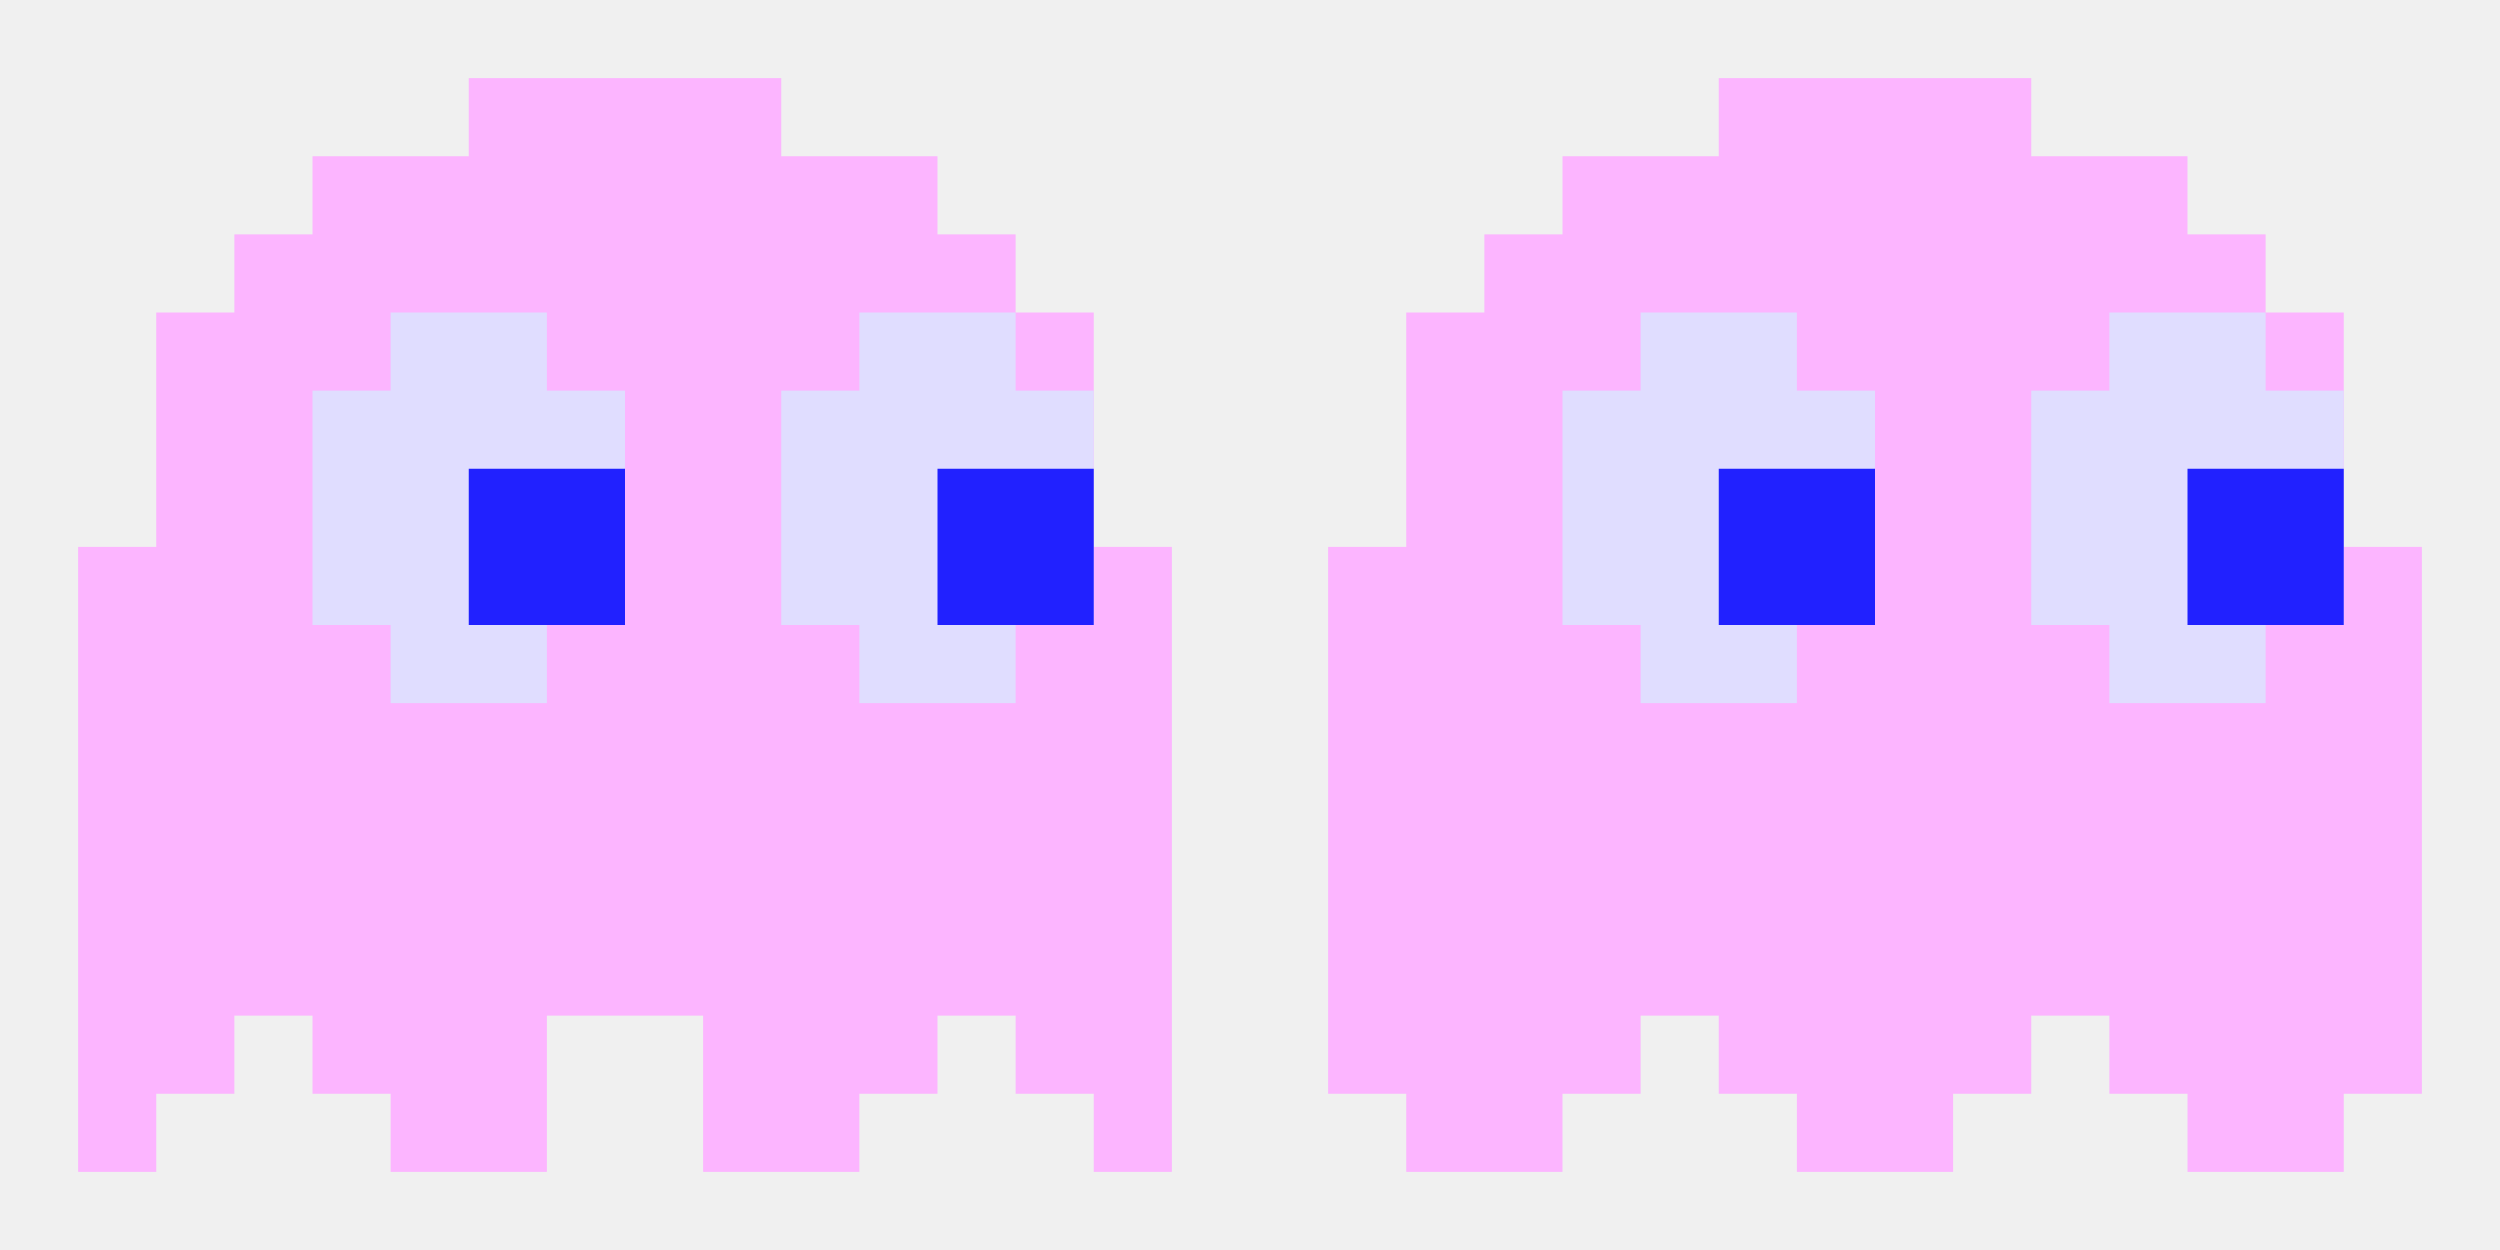
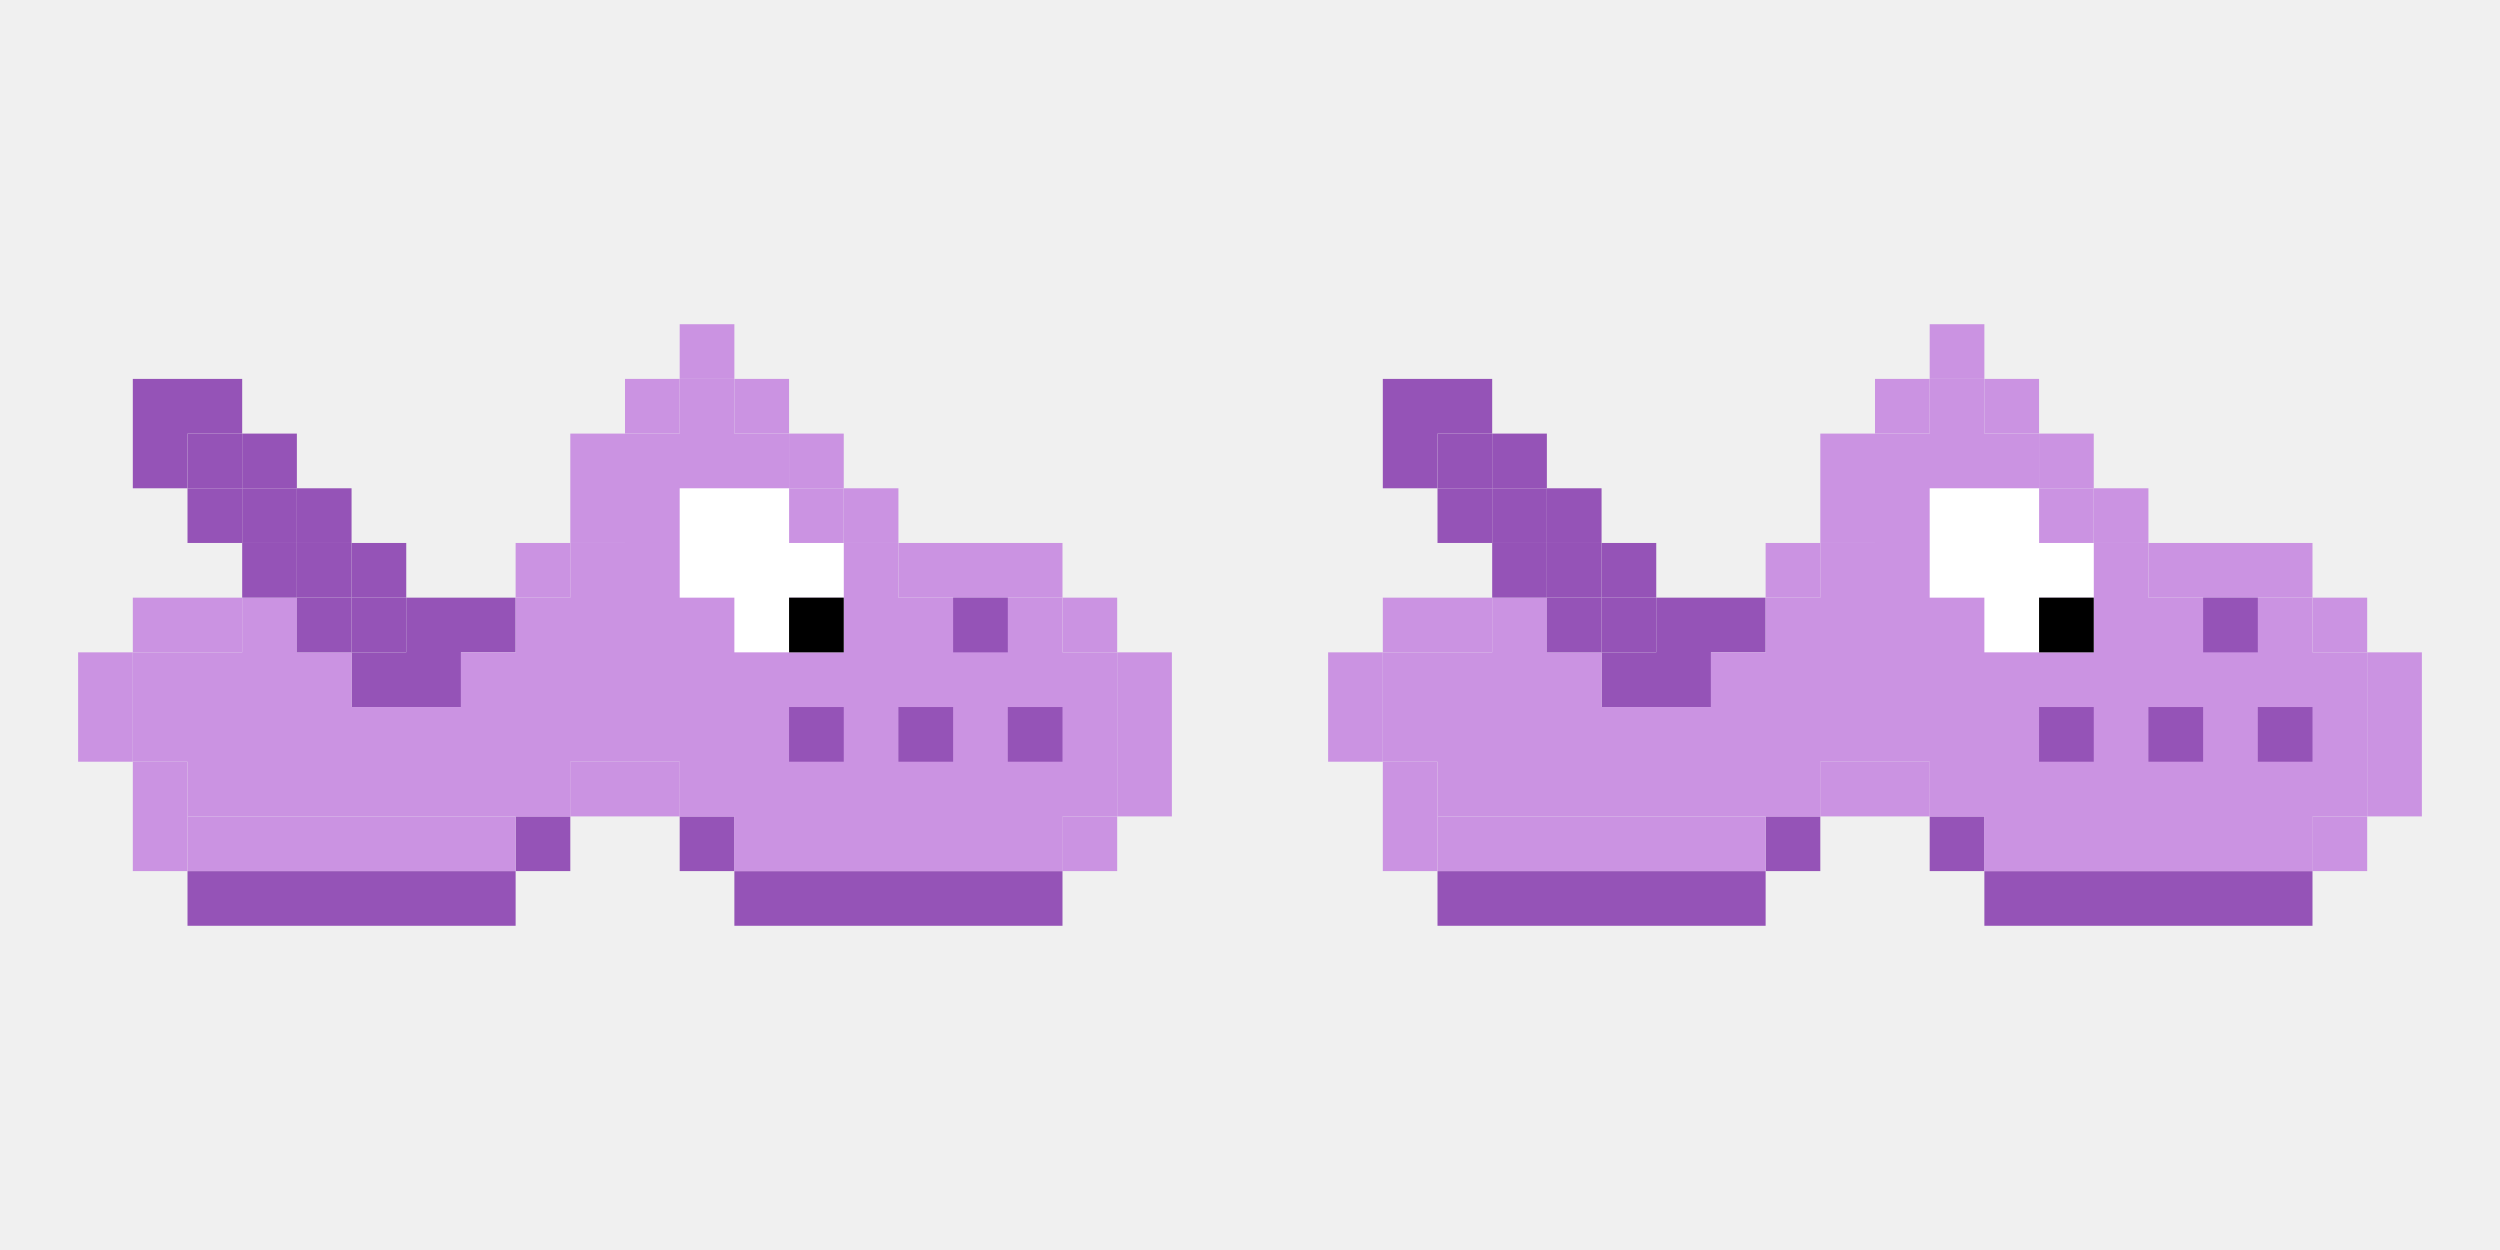
- <svg xmlns="http://www.w3.org/2000/svg" width="32" height="16" viewBox="0 0 32 16" fill="none">
-   <path d="M3 3V4H2V7H1V15H2V14H3V13H4V14H5V15H7V13H9V15H11V14H12V13H13V14H14V15H15V7H14V4H13V3H12V2H10V1H6V2H5H4V3H3Z" fill="#FCB5FF" />
-   <path d="M5 8V9H7V8H8V5H7V4H5V5H4V8H5Z" fill="#E0DDFF" />
-   <path d="M6 8V6H8V8H6Z" fill="#2121FF" />
-   <path d="M11 8V9H13V8H14V5H13V4H11V5H10V8H11Z" fill="#E0DDFF" />
-   <path d="M12 8V6H14V8H12Z" fill="#2121FF" />
-   <path d="M19 3V4H18V7H17V14H18V15H20V14H21V13H22V14H23V15H25V14H26V13H27V14H28V15H30V14H31V7H30V4H29V3H28V2H26V1H22V2H21H20V3H19Z" fill="#FCB5FF" />
-   <path d="M21 8V9H23V8H24V5H23V4H21V5H20V8H21Z" fill="#E0DDFF" />
-   <path d="M22 8V6H24V8H22Z" fill="#2121FF" />
-   <path d="M27 8V9H29V8H30V5H29V4H27V5H26V8H27Z" fill="#E0DDFF" />
-   <path d="M28 8V6H30V8H28Z" fill="#2121FF" />
+ <svg xmlns="http://www.w3.org/2000/svg" id="Calque_2" viewBox="0 0 32 16">
+   <defs>
+     <style>.cls-1{fill:#fff;}.cls-2{fill:#cb93e2;}.cls-3{fill:#9553b7;}</style>
+   </defs>
+   <g>
+     <rect class="cls-3" x="2.4" y="11.15" width="4.2" height=".7" />
+     <rect class="cls-3" x="9.4" y="11.15" width="4.2" height=".7" />
+     <rect class="cls-3" x="6.6" y="10.45" width=".7" height=".7" />
+     <rect class="cls-3" x="8.7" y="10.45" width=".7" height=".7" />
+     <rect class="cls-2" x="7.3" y="9.75" width="1.4" height=".7" />
+     <rect class="cls-2" x="13.6" y="10.45" width=".7" height=".7" />
+     <rect class="cls-2" x="14.3" y="8.35" width=".7" height="2.1" />
+     <rect class="cls-2" x="13.6" y="7.65" width=".7" height=".7" />
+     <rect class="cls-2" x="11.5" y="6.95" width="2.1" height=".7" />
+     <rect class="cls-2" x="10.8" y="6.25" width=".7" height=".7" />
+     <rect class="cls-2" x="10.1" y="5.55" width=".7" height=".7" />
+     <rect class="cls-2" x="1.7" y="9.75" width=".7" height="1.4" />
+     <rect class="cls-2" x="1" y="8.35" width=".7" height="1.4" />
+     <rect class="cls-2" x="1.7" y="7.65" width="1.4" height=".7" />
+     <rect class="cls-3" x="2.4" y="6.25" width=".7" height=".7" />
+     <polygon class="cls-3" points="3.1 4.85 3.1 5.55 2.4 5.55 2.4 6.25 1.7 6.25 1.7 4.85 3.1 4.85" />
+     <rect class="cls-3" x="3.1" y="5.55" width=".7" height=".7" />
+     <polygon class="cls-3" points="6.6 7.65 6.6 8.35 5.9 8.35 5.9 9.05 4.5 9.05 4.5 8.35 5.2 8.35 5.2 7.65 6.6 7.65" />
+     <rect class="cls-2" x="10.1" y="6.25" width=".7" height="1.4" />
+     <polygon class="cls-2" points="13.6 8.35 13.6 7.65 12.9 7.65 12.2 7.65 11.5 7.65 11.5 6.95 10.8 6.95 10.8 8.35 10.1 8.35 10.1 5.55 9.4 5.55 9.4 4.85 8.7 4.85 8.7 5.55 8 5.55 8 6.95 7.3 6.95 7.3 7.65 6.6 7.65 6.6 8.35 5.9 8.35 5.9 9.05 4.5 9.05 4.5 8.35 3.8 8.35 3.8 7.65 3.1 7.65 3.1 8.35 1.7 8.35 1.7 9.75 2.4 9.75 2.4 10.45 7.3 10.45 7.3 9.75 8 9.75 8.7 9.75 8.7 10.45 9.4 10.45 9.4 11.15 10.1 11.15 10.8 11.15 11.5 11.15 12.2 11.15 12.9 11.15 13.6 11.15 13.6 10.45 14.3 10.45 14.3 8.35 13.6 8.35" />
+     <rect class="cls-2" x="6.6" y="9.75" width=".7" height=".7" />
+     <rect class="cls-2" x="8.7" y="9.75" width=".7" height=".7" />
+     <rect class="cls-2" x="2.4" y="10.45" width="4.2" height=".7" />
+     <rect class="cls-2" x="12.9" y="10.45" width=".7" height=".7" />
+     <rect class="cls-2" x="10.1" y="10.45" width=".7" height=".7" />
+     <rect class="cls-2" x="9.4" y="10.45" width=".7" height=".7" />
+     <rect class="cls-2" x="10.8" y="10.45" width=".7" height=".7" />
+     <rect class="cls-2" x="11.5" y="10.45" width=".7" height=".7" />
+     <rect class="cls-3" x="11.5" y="9.05" width=".7" height=".7" />
+     <rect class="cls-3" x="12.2" y="7.65" width=".7" height=".7" />
+     <rect class="cls-3" x="10.1" y="9.05" width=".7" height=".7" />
+     <rect class="cls-3" x="12.9" y="9.05" width=".7" height=".7" />
+     <rect class="cls-2" x="12.2" y="10.45" width=".7" height=".7" />
+     <rect class="cls-3" x="4.5" y="7.65" width=".7" height=".7" />
+     <rect class="cls-3" x="3.8" y="6.95" width=".7" height=".7" />
+     <rect class="cls-3" x="3.1" y="6.25" width=".7" height=".7" />
+     <rect class="cls-3" x="2.4" y="5.55" width=".7" height=".7" />
+     <rect class="cls-3" x="3.1" y="6.95" width=".7" height=".7" />
+     <rect class="cls-3" x="3.8" y="7.65" width=".7" height=".7" />
+     <rect class="cls-2" x="6.6" y="6.95" width=".7" height=".7" />
+     <rect class="cls-2" x="7.3" y="5.55" width=".7" height="1.4" />
+     <rect class="cls-2" x="8" y="4.85" width=".7" height=".7" />
+     <rect class="cls-2" x="8.7" y="4.15" width=".7" height=".7" />
+     <rect class="cls-2" x="9.4" y="4.85" width=".7" height=".7" />
+     <rect class="cls-3" x="4.5" y="6.95" width=".7" height=".7" />
+     <rect class="cls-3" x="3.8" y="6.25" width=".7" height=".7" />
+     <polygon class="cls-1" points="10.1 6.95 10.1 6.25 9.4 6.25 8.7 6.25 8.7 6.95 8.7 7.65 9.4 7.65 9.4 8.35 10.1 8.35 10.1 7.65 10.8 7.65 10.8 6.95 10.1 6.95" />
+     <rect x="10.1" y="7.65" width=".7" height=".7" />
+   </g>
+   <g>
+     <rect class="cls-3" x="18.4" y="11.15" width="4.2" height=".7" />
+     <rect class="cls-3" x="25.4" y="11.15" width="4.2" height=".7" />
+     <rect class="cls-3" x="22.6" y="10.45" width=".7" height=".7" />
+     <rect class="cls-3" x="24.7" y="10.45" width=".7" height=".7" />
+     <rect class="cls-2" x="23.3" y="9.75" width="1.4" height=".7" />
+     <rect class="cls-2" x="29.6" y="10.45" width=".7" height=".7" />
+     <rect class="cls-2" x="30.3" y="8.35" width=".7" height="2.1" />
+     <rect class="cls-2" x="29.6" y="7.65" width=".7" height=".7" />
+     <rect class="cls-2" x="27.5" y="6.95" width="2.1" height=".7" />
+     <rect class="cls-2" x="26.8" y="6.25" width=".7" height=".7" />
+     <rect class="cls-2" x="26.1" y="5.55" width=".7" height=".7" />
+     <rect class="cls-2" x="17.7" y="9.75" width=".7" height="1.4" />
+     <rect class="cls-2" x="17" y="8.35" width=".7" height="1.4" />
+     <rect class="cls-2" x="17.7" y="7.65" width="1.4" height=".7" />
+     <rect class="cls-3" x="18.4" y="6.25" width=".7" height=".7" />
+     <polygon class="cls-3" points="19.1 4.85 19.1 5.55 18.4 5.55 18.4 6.25 17.7 6.25 17.7 4.85 19.1 4.85" />
+     <rect class="cls-3" x="19.1" y="5.55" width=".7" height=".7" />
+     <polygon class="cls-3" points="22.6 7.65 22.6 8.35 21.9 8.35 21.9 9.05 20.5 9.05 20.5 8.35 21.2 8.35 21.2 7.65 22.6 7.65" />
+     <rect class="cls-2" x="26.1" y="6.25" width=".7" height="1.4" />
+     <polygon class="cls-2" points="29.6 8.35 29.6 7.65 28.9 7.65 28.2 7.65 27.5 7.65 27.5 6.95 26.8 6.95 26.8 8.35 26.1 8.35 26.1 5.55 25.4 5.55 25.4 4.85 24.7 4.85 24.7 5.55 24 5.55 24 6.95 23.3 6.95 23.3 7.65 22.6 7.65 22.6 8.35 21.9 8.35 21.9 9.05 20.5 9.05 20.5 8.35 19.8 8.35 19.8 7.65 19.1 7.65 19.1 8.35 17.7 8.35 17.7 9.75 18.4 9.75 18.4 10.45 23.3 10.45 23.3 9.75 24 9.75 24.7 9.75 24.7 10.45 25.4 10.45 25.4 11.15 26.1 11.15 26.8 11.15 27.5 11.15 28.2 11.15 28.9 11.15 29.6 11.15 29.6 10.45 30.3 10.45 30.3 8.35 29.6 8.35" />
+     <rect class="cls-2" x="22.6" y="9.75" width=".7" height=".7" />
+     <rect class="cls-2" x="24.7" y="9.75" width=".7" height=".7" />
+     <rect class="cls-2" x="18.4" y="10.45" width="4.2" height=".7" />
+     <rect class="cls-2" x="28.9" y="10.45" width=".7" height=".7" />
+     <rect class="cls-2" x="26.1" y="10.45" width=".7" height=".7" />
+     <rect class="cls-2" x="25.4" y="10.45" width=".7" height=".7" />
+     <rect class="cls-2" x="26.8" y="10.45" width=".7" height=".7" />
+     <rect class="cls-2" x="27.5" y="10.45" width=".7" height=".7" />
+     <rect class="cls-3" x="27.5" y="9.05" width=".7" height=".7" />
+     <rect class="cls-3" x="28.2" y="7.65" width=".7" height=".7" />
+     <rect class="cls-3" x="26.1" y="9.05" width=".7" height=".7" />
+     <rect class="cls-3" x="28.9" y="9.05" width=".7" height=".7" />
+     <rect class="cls-2" x="28.2" y="10.45" width=".7" height=".7" />
+     <rect class="cls-3" x="20.5" y="7.65" width=".7" height=".7" />
+     <rect class="cls-3" x="19.8" y="6.95" width=".7" height=".7" />
+     <rect class="cls-3" x="19.1" y="6.25" width=".7" height=".7" />
+     <rect class="cls-3" x="18.4" y="5.55" width=".7" height=".7" />
+     <rect class="cls-3" x="19.1" y="6.95" width=".7" height=".7" />
+     <rect class="cls-3" x="19.8" y="7.65" width=".7" height=".7" />
+     <rect class="cls-2" x="22.6" y="6.95" width=".7" height=".7" />
+     <rect class="cls-2" x="23.3" y="5.55" width=".7" height="1.4" />
+     <rect class="cls-2" x="24" y="4.85" width=".7" height=".7" />
+     <rect class="cls-2" x="24.7" y="4.15" width=".7" height=".7" />
+     <rect class="cls-2" x="25.4" y="4.85" width=".7" height=".7" />
+     <rect class="cls-3" x="20.5" y="6.95" width=".7" height=".7" />
+     <rect class="cls-3" x="19.8" y="6.25" width=".7" height=".7" />
+     <polygon class="cls-1" points="26.1 6.95 26.1 6.25 25.4 6.25 24.7 6.25 24.7 6.95 24.7 7.65 25.4 7.65 25.4 8.35 26.1 8.35 26.1 7.65 26.8 7.65 26.8 6.95 26.1 6.95" />
+     <rect x="26.1" y="7.65" width=".7" height=".7" />
+   </g>
</svg>
